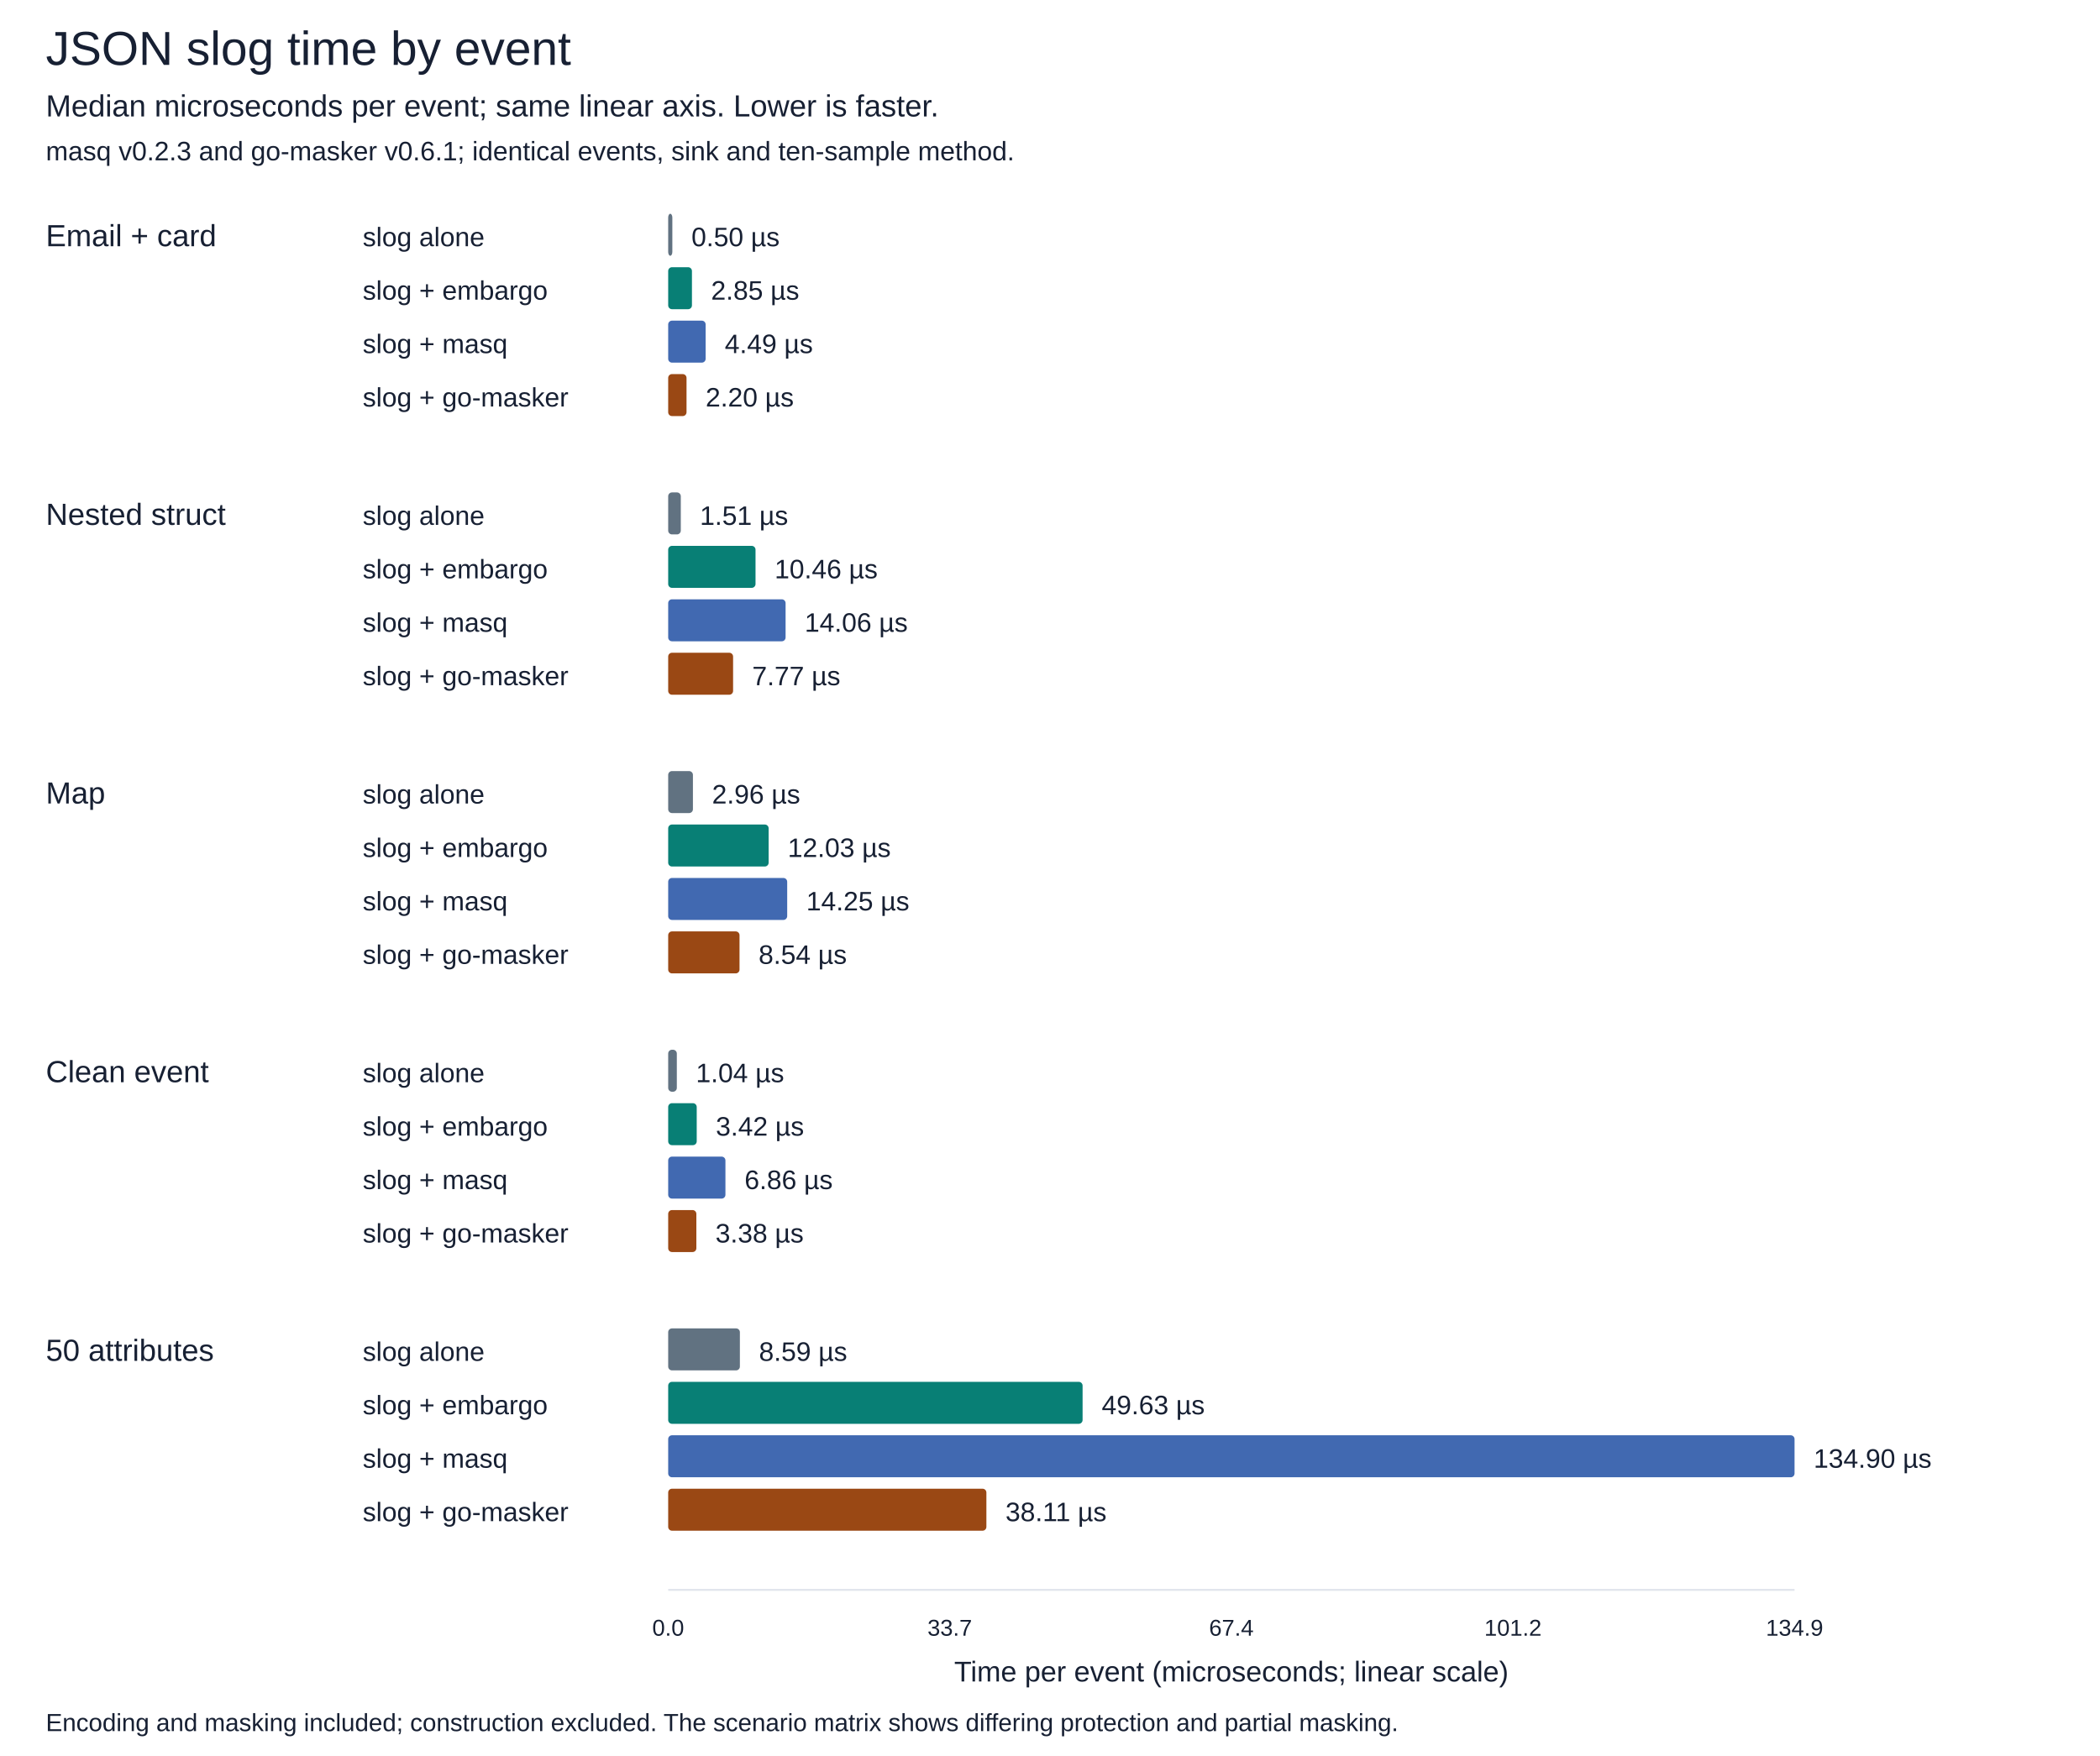
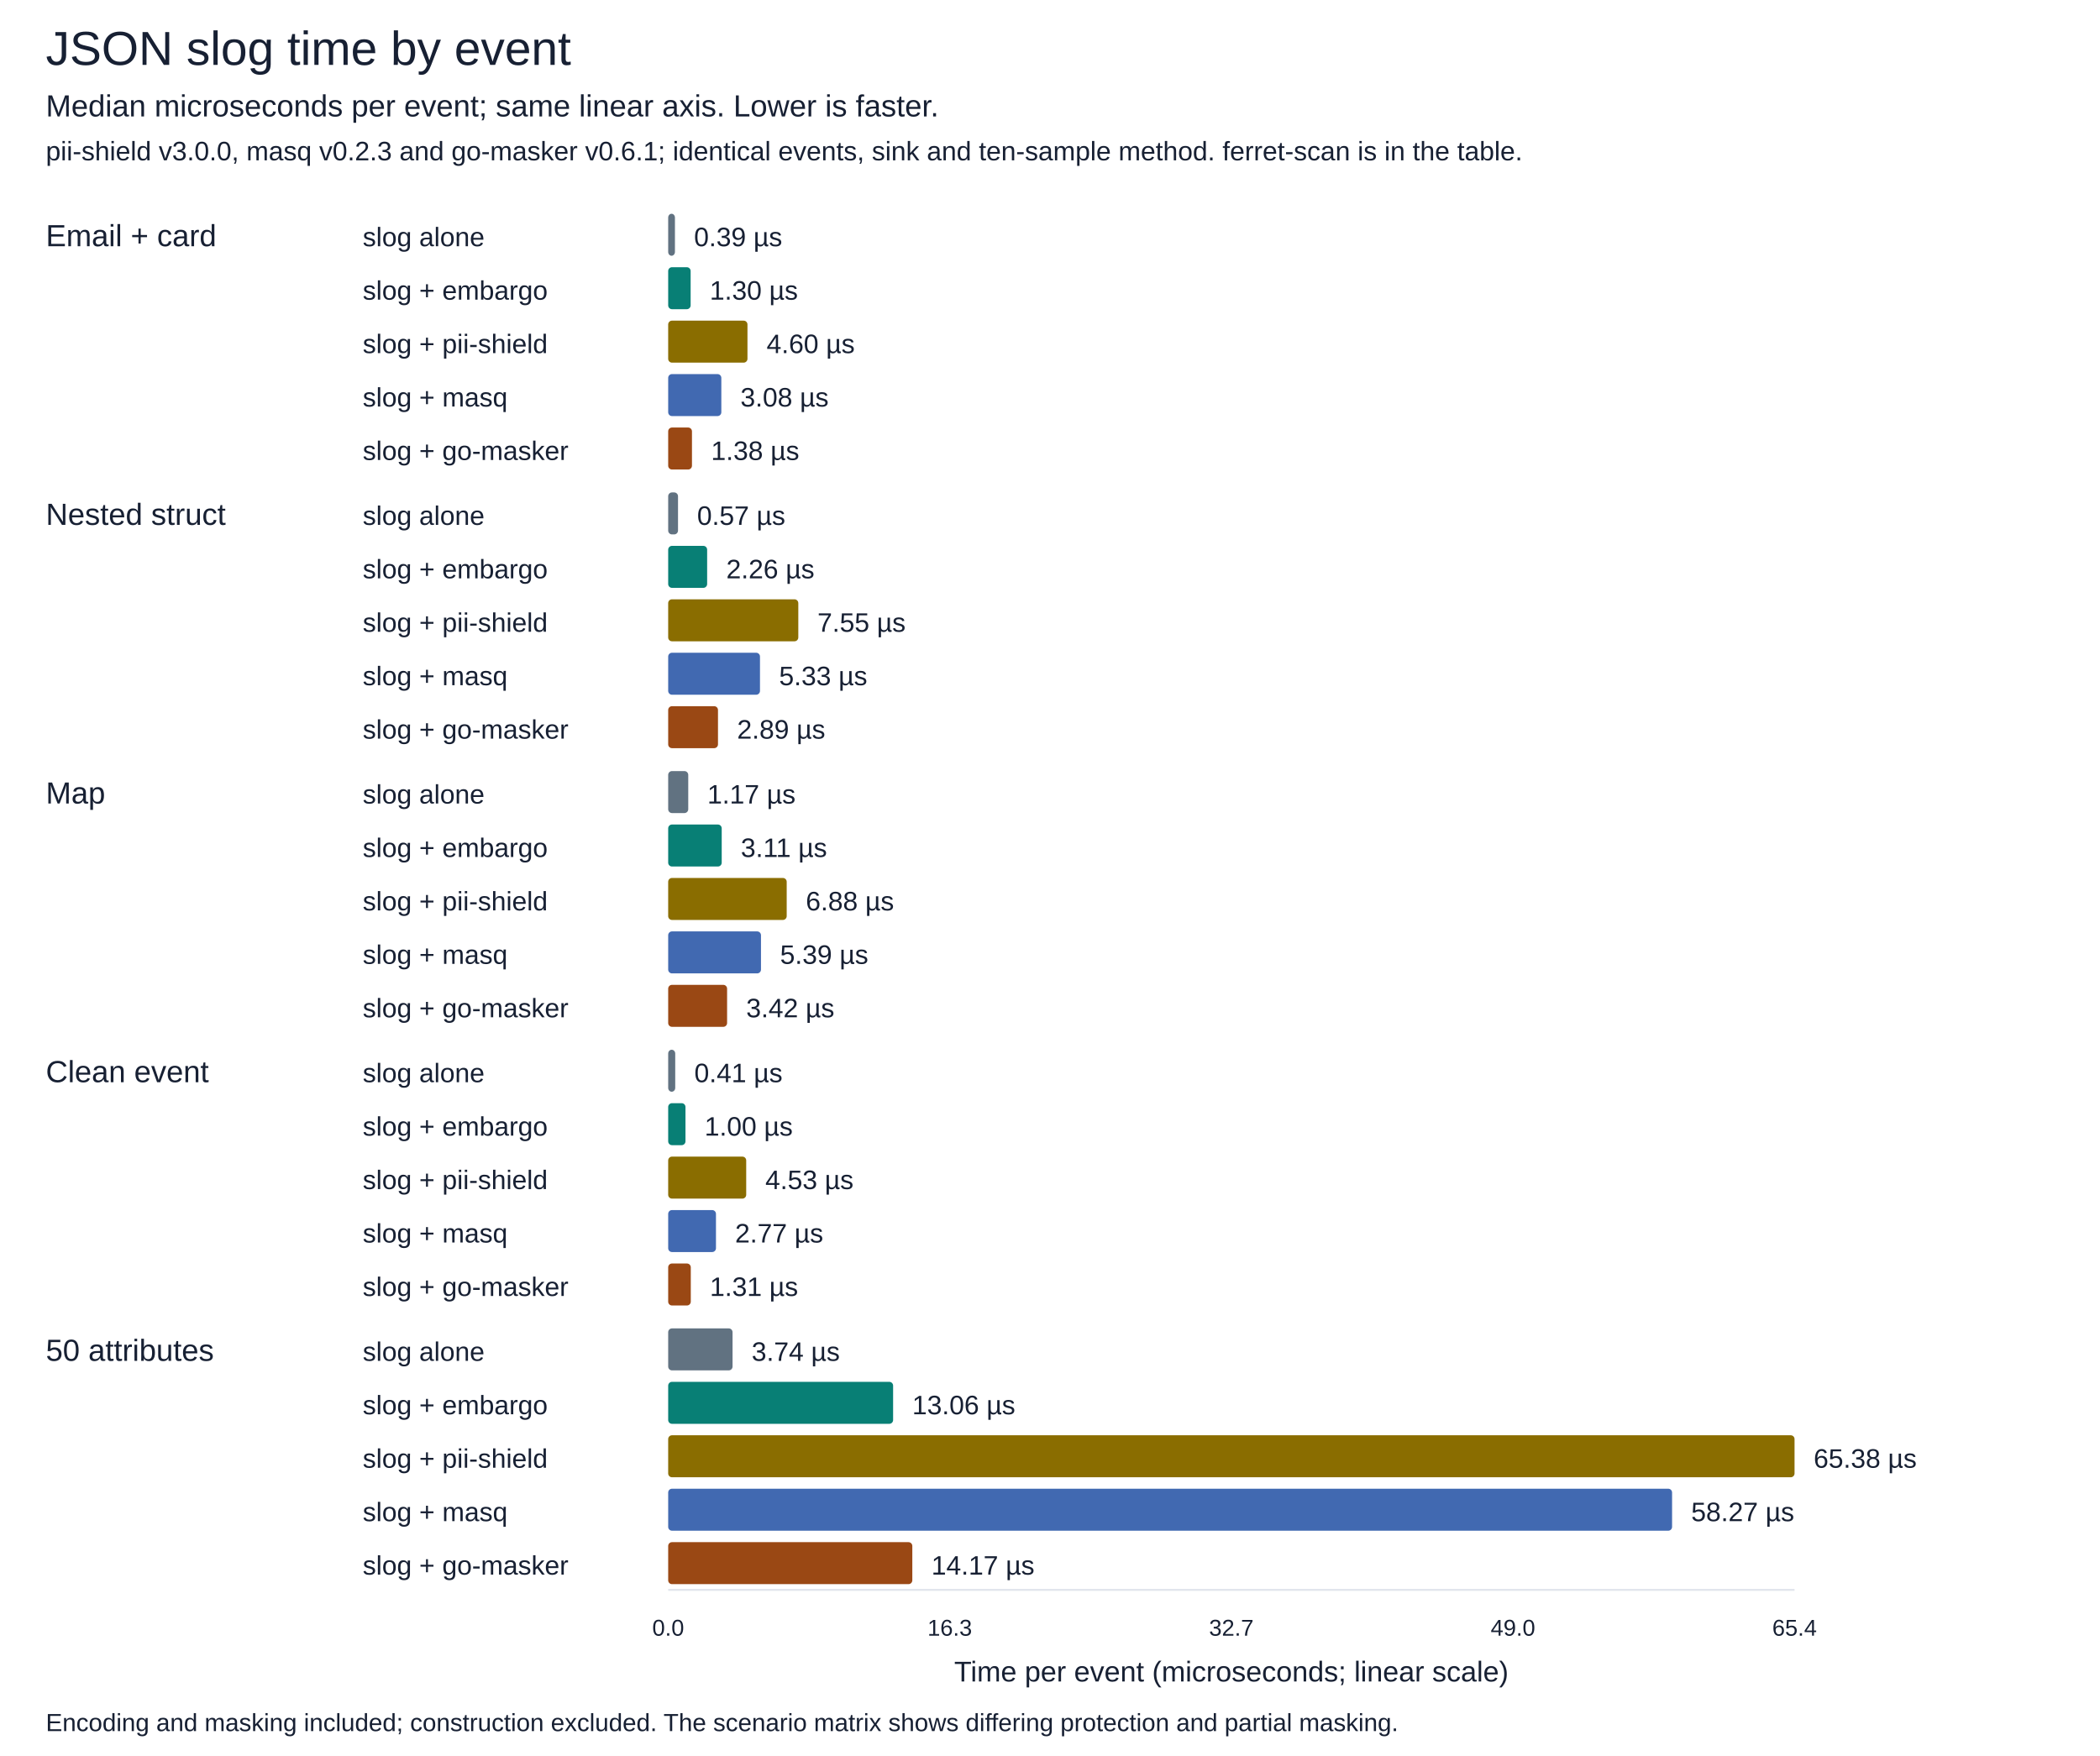
<svg xmlns="http://www.w3.org/2000/svg" width="1100" height="920" viewBox="0 0 1100 920" role="img">
  <rect width="100%" height="100%" fill="white" />
  <g font-family="Arial, sans-serif" font-size="15" fill="#172033">
    <text x="24" y="34" font-size="25" fill="#172033" text-anchor="start">JSON slog time by event</text>
    <text x="24" y="61" font-size="16" fill="#172033" text-anchor="start">Median microseconds per event; same linear axis. Lower is faster.</text>
-     <text x="24" y="84" font-size="14" fill="#172033" text-anchor="start">masq v0.2.3 and go-masker v0.6.1; identical events, sink and ten-sample method.</text>
+     <text x="24" y="84" font-size="14" fill="#172033" text-anchor="start">pii-shield v3.0.0, masq v0.2.3 and go-masker v0.6.1; identical events, sink and ten-sample method. ferret-scan is in the table.</text>
    <text x="24" y="129" font-size="16" fill="#172033" text-anchor="start">Email + card</text>
    <text x="190" y="129" font-size="14" fill="#172033" text-anchor="start">slog alone</text>
-     <rect x="350" y="112" width="2.18" height="22" rx="2" fill="#617281" />
-     <text x="362.18" y="129" font-size="14" fill="#172033" text-anchor="start">0.50 µs</text>
+     <rect x="350" y="112" width="3.54" height="22" rx="2" fill="#617281" />
+     <text x="363.54" y="129" font-size="14" fill="#172033" text-anchor="start">0.39 µs</text>
    <text x="190" y="157" font-size="14" fill="#172033" text-anchor="start">slog + embargo</text>
-     <rect x="350" y="140" width="12.45" height="22" rx="2" fill="#087f75" />
-     <text x="372.45" y="157" font-size="14" fill="#172033" text-anchor="start">2.85 µs</text>
-     <text x="190" y="185" font-size="14" fill="#172033" text-anchor="start">slog + masq</text>
-     <rect x="350" y="168" width="19.62" height="22" rx="2" fill="#4169b1" />
-     <text x="379.62" y="185" font-size="14" fill="#172033" text-anchor="start">4.49 µs</text>
-     <text x="190" y="213" font-size="14" fill="#172033" text-anchor="start">slog + go-masker</text>
-     <rect x="350" y="196" width="9.61" height="22" rx="2" fill="#9a4814" />
-     <text x="369.61" y="213" font-size="14" fill="#172033" text-anchor="start">2.20 µs</text>
+     <rect x="350" y="140" width="11.76" height="22" rx="2" fill="#087f75" />
+     <text x="371.76" y="157" font-size="14" fill="#172033" text-anchor="start">1.30 µs</text>
+     <text x="190" y="185" font-size="14" fill="#172033" text-anchor="start">slog + pii-shield</text>
+     <rect x="350" y="168" width="41.53" height="22" rx="2" fill="#8a6d00" />
+     <text x="401.53" y="185" font-size="14" fill="#172033" text-anchor="start">4.60 µs</text>
+     <text x="190" y="213" font-size="14" fill="#172033" text-anchor="start">slog + masq</text>
+     <rect x="350" y="196" width="27.84" height="22" rx="2" fill="#4169b1" />
+     <text x="387.84" y="213" font-size="14" fill="#172033" text-anchor="start">3.08 µs</text>
+     <text x="190" y="241" font-size="14" fill="#172033" text-anchor="start">slog + go-masker</text>
+     <rect x="350" y="224" width="12.46" height="22" rx="2" fill="#9a4814" />
+     <text x="372.46" y="241" font-size="14" fill="#172033" text-anchor="start">1.38 µs</text>
    <text x="24" y="275" font-size="16" fill="#172033" text-anchor="start">Nested struct</text>
    <text x="190" y="275" font-size="14" fill="#172033" text-anchor="start">slog alone</text>
-     <rect x="350" y="258" width="6.61" height="22" rx="2" fill="#617281" />
-     <text x="366.61" y="275" font-size="14" fill="#172033" text-anchor="start">1.51 µs</text>
+     <rect x="350" y="258" width="5.15" height="22" rx="2" fill="#617281" />
+     <text x="365.15" y="275" font-size="14" fill="#172033" text-anchor="start">0.57 µs</text>
    <text x="190" y="303" font-size="14" fill="#172033" text-anchor="start">slog + embargo</text>
-     <rect x="350" y="286" width="45.75" height="22" rx="2" fill="#087f75" />
-     <text x="405.75" y="303" font-size="14" fill="#172033" text-anchor="start">10.46 µs</text>
-     <text x="190" y="331" font-size="14" fill="#172033" text-anchor="start">slog + masq</text>
-     <rect x="350" y="314" width="61.50" height="22" rx="2" fill="#4169b1" />
-     <text x="421.5" y="331" font-size="14" fill="#172033" text-anchor="start">14.06 µs</text>
-     <text x="190" y="359" font-size="14" fill="#172033" text-anchor="start">slog + go-masker</text>
-     <rect x="350" y="342" width="34.00" height="22" rx="2" fill="#9a4814" />
-     <text x="394.0" y="359" font-size="14" fill="#172033" text-anchor="start">7.77 µs</text>
+     <rect x="350" y="286" width="20.41" height="22" rx="2" fill="#087f75" />
+     <text x="380.41" y="303" font-size="14" fill="#172033" text-anchor="start">2.26 µs</text>
+     <text x="190" y="331" font-size="14" fill="#172033" text-anchor="start">slog + pii-shield</text>
+     <rect x="350" y="314" width="68.16" height="22" rx="2" fill="#8a6d00" />
+     <text x="428.16" y="331" font-size="14" fill="#172033" text-anchor="start">7.55 µs</text>
+     <text x="190" y="359" font-size="14" fill="#172033" text-anchor="start">slog + masq</text>
+     <rect x="350" y="342" width="48.09" height="22" rx="2" fill="#4169b1" />
+     <text x="408.09" y="359" font-size="14" fill="#172033" text-anchor="start">5.33 µs</text>
+     <text x="190" y="387" font-size="14" fill="#172033" text-anchor="start">slog + go-masker</text>
+     <rect x="350" y="370" width="26.09" height="22" rx="2" fill="#9a4814" />
+     <text x="386.09" y="387" font-size="14" fill="#172033" text-anchor="start">2.89 µs</text>
    <text x="24" y="421" font-size="16" fill="#172033" text-anchor="start">Map</text>
    <text x="190" y="421" font-size="14" fill="#172033" text-anchor="start">slog alone</text>
-     <rect x="350" y="404" width="12.96" height="22" rx="2" fill="#617281" />
-     <text x="372.96" y="421" font-size="14" fill="#172033" text-anchor="start">2.96 µs</text>
+     <rect x="350" y="404" width="10.51" height="22" rx="2" fill="#617281" />
+     <text x="370.51" y="421" font-size="14" fill="#172033" text-anchor="start">1.17 µs</text>
    <text x="190" y="449" font-size="14" fill="#172033" text-anchor="start">slog + embargo</text>
-     <rect x="350" y="432" width="52.62" height="22" rx="2" fill="#087f75" />
-     <text x="412.62" y="449" font-size="14" fill="#172033" text-anchor="start">12.03 µs</text>
-     <text x="190" y="477" font-size="14" fill="#172033" text-anchor="start">slog + masq</text>
-     <rect x="350" y="460" width="62.34" height="22" rx="2" fill="#4169b1" />
-     <text x="422.34" y="477" font-size="14" fill="#172033" text-anchor="start">14.25 µs</text>
-     <text x="190" y="505" font-size="14" fill="#172033" text-anchor="start">slog + go-masker</text>
-     <rect x="350" y="488" width="37.37" height="22" rx="2" fill="#9a4814" />
-     <text x="397.37" y="505" font-size="14" fill="#172033" text-anchor="start">8.54 µs</text>
+     <rect x="350" y="432" width="28.04" height="22" rx="2" fill="#087f75" />
+     <text x="388.04" y="449" font-size="14" fill="#172033" text-anchor="start">3.11 µs</text>
+     <text x="190" y="477" font-size="14" fill="#172033" text-anchor="start">slog + pii-shield</text>
+     <rect x="350" y="460" width="62.08" height="22" rx="2" fill="#8a6d00" />
+     <text x="422.08" y="477" font-size="14" fill="#172033" text-anchor="start">6.88 µs</text>
+     <text x="190" y="505" font-size="14" fill="#172033" text-anchor="start">slog + masq</text>
+     <rect x="350" y="488" width="48.61" height="22" rx="2" fill="#4169b1" />
+     <text x="408.61" y="505" font-size="14" fill="#172033" text-anchor="start">5.39 µs</text>
+     <text x="190" y="533" font-size="14" fill="#172033" text-anchor="start">slog + go-masker</text>
+     <rect x="350" y="516" width="30.86" height="22" rx="2" fill="#9a4814" />
+     <text x="390.86" y="533" font-size="14" fill="#172033" text-anchor="start">3.42 µs</text>
    <text x="24" y="567" font-size="16" fill="#172033" text-anchor="start">Clean event</text>
    <text x="190" y="567" font-size="14" fill="#172033" text-anchor="start">slog alone</text>
-     <rect x="350" y="550" width="4.53" height="22" rx="2" fill="#617281" />
-     <text x="364.53" y="567" font-size="14" fill="#172033" text-anchor="start">1.04 µs</text>
+     <rect x="350" y="550" width="3.69" height="22" rx="2" fill="#617281" />
+     <text x="363.69" y="567" font-size="14" fill="#172033" text-anchor="start">0.41 µs</text>
    <text x="190" y="595" font-size="14" fill="#172033" text-anchor="start">slog + embargo</text>
-     <rect x="350" y="578" width="14.95" height="22" rx="2" fill="#087f75" />
-     <text x="374.95" y="595" font-size="14" fill="#172033" text-anchor="start">3.42 µs</text>
-     <text x="190" y="623" font-size="14" fill="#172033" text-anchor="start">slog + masq</text>
-     <rect x="350" y="606" width="29.99" height="22" rx="2" fill="#4169b1" />
-     <text x="389.99" y="623" font-size="14" fill="#172033" text-anchor="start">6.86 µs</text>
-     <text x="190" y="651" font-size="14" fill="#172033" text-anchor="start">slog + go-masker</text>
-     <rect x="350" y="634" width="14.76" height="22" rx="2" fill="#9a4814" />
-     <text x="374.76" y="651" font-size="14" fill="#172033" text-anchor="start">3.38 µs</text>
+     <rect x="350" y="578" width="9.06" height="22" rx="2" fill="#087f75" />
+     <text x="369.06" y="595" font-size="14" fill="#172033" text-anchor="start">1.00 µs</text>
+     <text x="190" y="623" font-size="14" fill="#172033" text-anchor="start">slog + pii-shield</text>
+     <rect x="350" y="606" width="40.87" height="22" rx="2" fill="#8a6d00" />
+     <text x="400.87" y="623" font-size="14" fill="#172033" text-anchor="start">4.53 µs</text>
+     <text x="190" y="651" font-size="14" fill="#172033" text-anchor="start">slog + masq</text>
+     <rect x="350" y="634" width="25.03" height="22" rx="2" fill="#4169b1" />
+     <text x="385.03" y="651" font-size="14" fill="#172033" text-anchor="start">2.77 µs</text>
+     <text x="190" y="679" font-size="14" fill="#172033" text-anchor="start">slog + go-masker</text>
+     <rect x="350" y="662" width="11.84" height="22" rx="2" fill="#9a4814" />
+     <text x="371.84" y="679" font-size="14" fill="#172033" text-anchor="start">1.31 µs</text>
    <text x="24" y="713" font-size="16" fill="#172033" text-anchor="start">50 attributes</text>
    <text x="190" y="713" font-size="14" fill="#172033" text-anchor="start">slog alone</text>
-     <rect x="350" y="696" width="37.56" height="22" rx="2" fill="#617281" />
-     <text x="397.56" y="713" font-size="14" fill="#172033" text-anchor="start">8.59 µs</text>
+     <rect x="350" y="696" width="33.72" height="22" rx="2" fill="#617281" />
+     <text x="393.72" y="713" font-size="14" fill="#172033" text-anchor="start">3.74 µs</text>
    <text x="190" y="741" font-size="14" fill="#172033" text-anchor="start">slog + embargo</text>
-     <rect x="350" y="724" width="217.07" height="22" rx="2" fill="#087f75" />
-     <text x="577.07" y="741" font-size="14" fill="#172033" text-anchor="start">49.63 µs</text>
-     <text x="190" y="769" font-size="14" fill="#172033" text-anchor="start">slog + masq</text>
-     <rect x="350" y="752" width="590.00" height="22" rx="2" fill="#4169b1" />
-     <text x="950.0" y="769" font-size="14" fill="#172033" text-anchor="start">134.90 µs</text>
-     <text x="190" y="797" font-size="14" fill="#172033" text-anchor="start">slog + go-masker</text>
-     <rect x="350" y="780" width="166.68" height="22" rx="2" fill="#9a4814" />
-     <text x="526.68" y="797" font-size="14" fill="#172033" text-anchor="start">38.11 µs</text>
+     <rect x="350" y="724" width="117.82" height="22" rx="2" fill="#087f75" />
+     <text x="477.82" y="741" font-size="14" fill="#172033" text-anchor="start">13.06 µs</text>
+     <text x="190" y="769" font-size="14" fill="#172033" text-anchor="start">slog + pii-shield</text>
+     <rect x="350" y="752" width="590.00" height="22" rx="2" fill="#8a6d00" />
+     <text x="950.0" y="769" font-size="14" fill="#172033" text-anchor="start">65.38 µs</text>
+     <text x="190" y="797" font-size="14" fill="#172033" text-anchor="start">slog + masq</text>
+     <rect x="350" y="780" width="525.85" height="22" rx="2" fill="#4169b1" />
+     <text x="885.85" y="797" font-size="14" fill="#172033" text-anchor="start">58.27 µs</text>
+     <text x="190" y="825" font-size="14" fill="#172033" text-anchor="start">slog + go-masker</text>
+     <rect x="350" y="808" width="127.88" height="22" rx="2" fill="#9a4814" />
+     <text x="487.88" y="825" font-size="14" fill="#172033" text-anchor="start">14.17 µs</text>
    <path d="M350,833 L940,833" stroke="#e1e5ec" />
    <text x="350.0" y="857" font-size="12" fill="#172033" text-anchor="middle">0.0</text>
-     <text x="497.5" y="857" font-size="12" fill="#172033" text-anchor="middle">33.7</text>
-     <text x="645.0" y="857" font-size="12" fill="#172033" text-anchor="middle">67.4</text>
-     <text x="792.5" y="857" font-size="12" fill="#172033" text-anchor="middle">101.2</text>
-     <text x="940.0" y="857" font-size="12" fill="#172033" text-anchor="middle">134.9</text>
+     <text x="497.5" y="857" font-size="12" fill="#172033" text-anchor="middle">16.3</text>
+     <text x="645.0" y="857" font-size="12" fill="#172033" text-anchor="middle">32.7</text>
+     <text x="792.5" y="857" font-size="12" fill="#172033" text-anchor="middle">49.0</text>
+     <text x="940.0" y="857" font-size="12" fill="#172033" text-anchor="middle">65.4</text>
    <text x="645" y="881" font-size="15" fill="#172033" text-anchor="middle">Time per event (microseconds; linear scale)</text>
    <text x="24" y="907" font-size="13" fill="#172033" text-anchor="start">Encoding and masking included; construction excluded. The scenario matrix shows differing protection and partial masking.</text>
  </g>
</svg>
